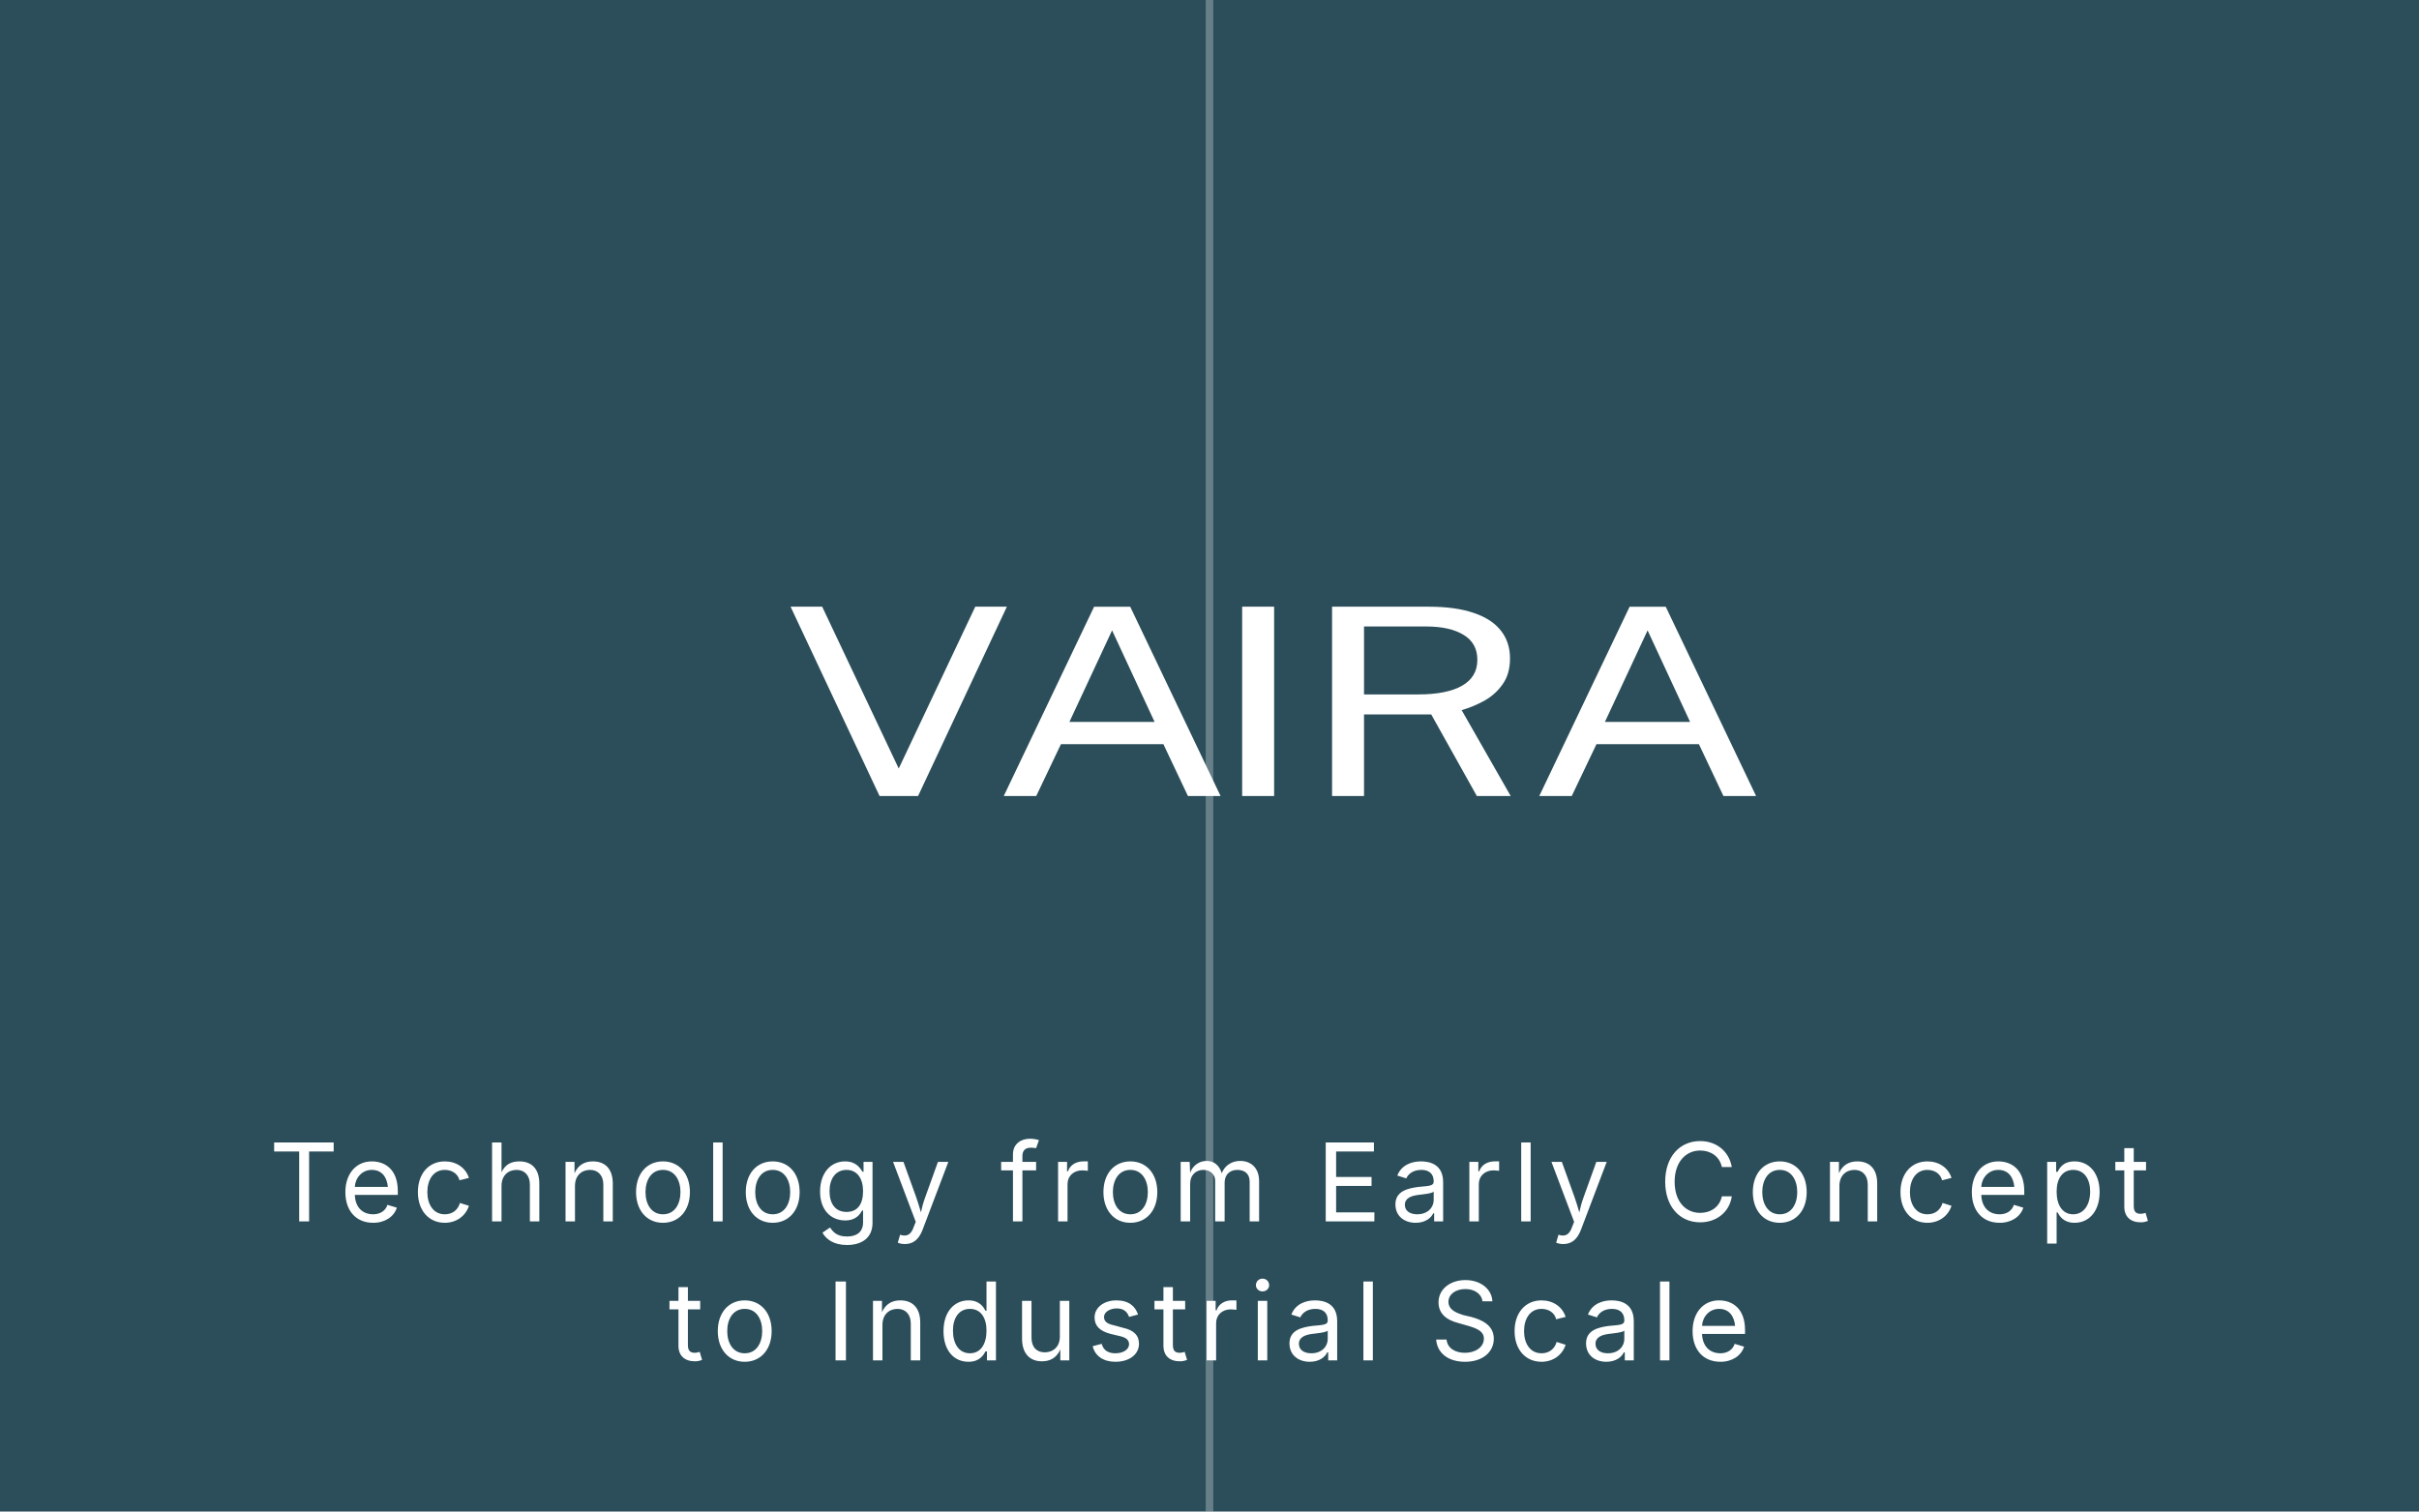
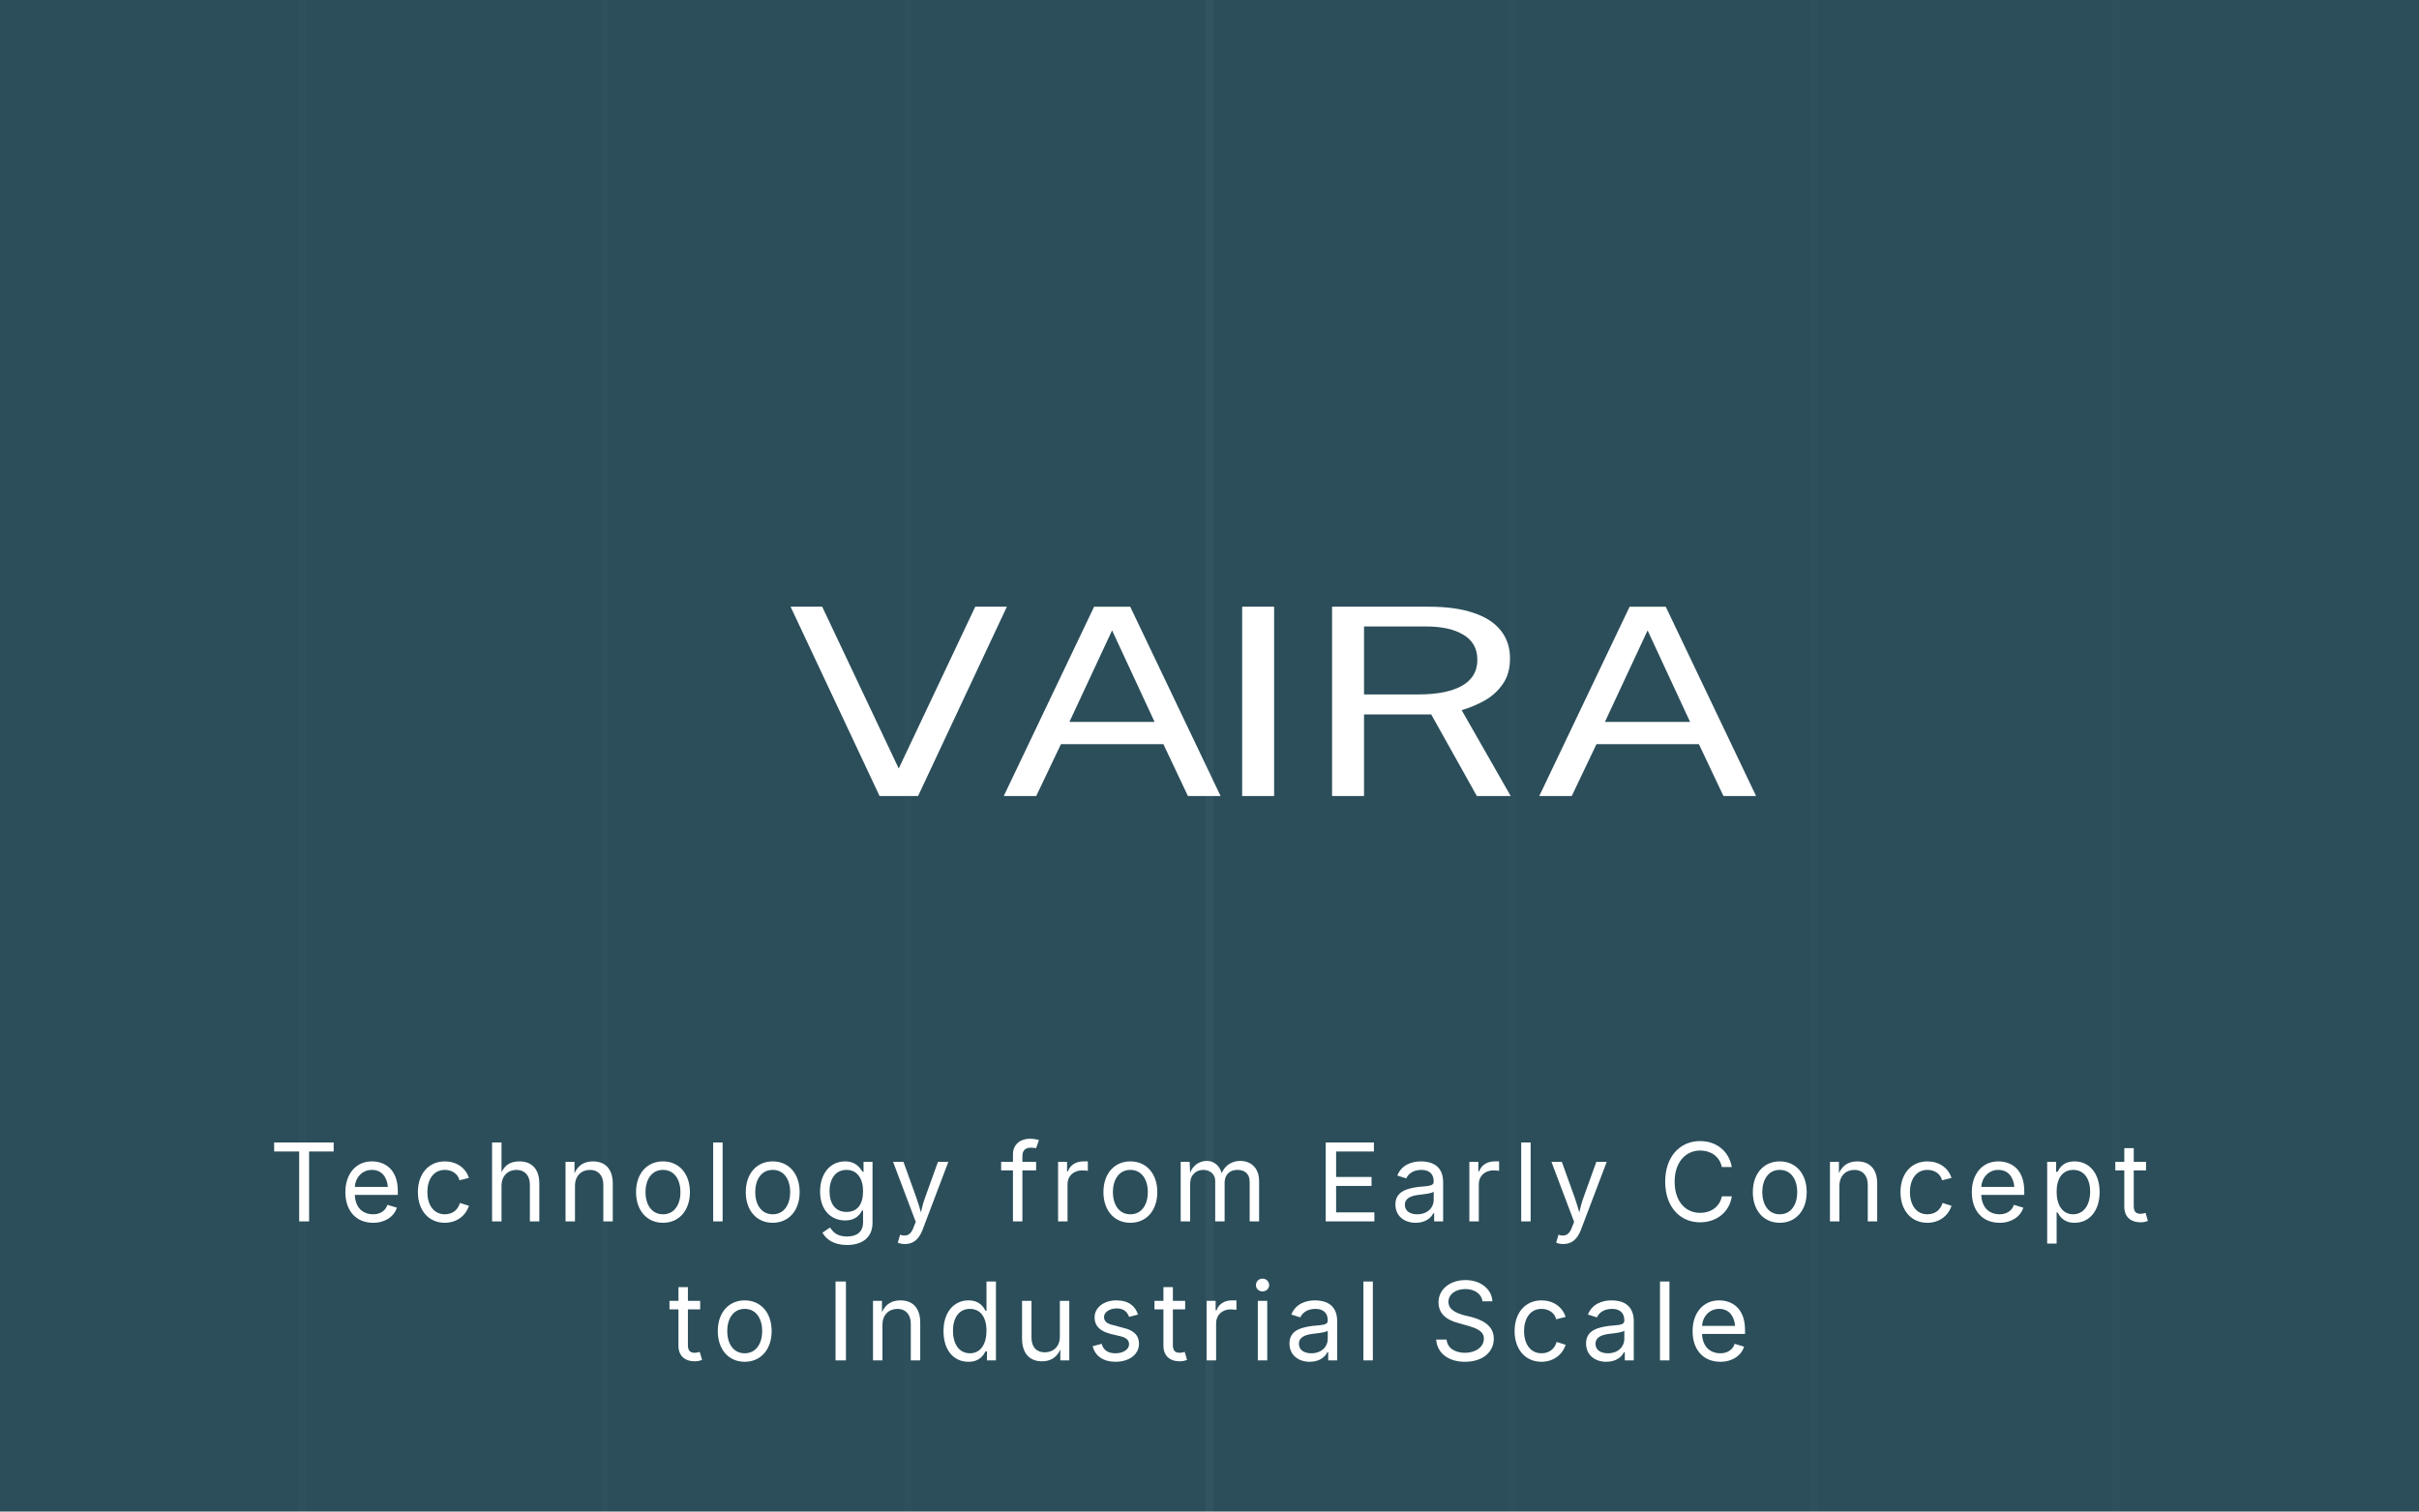
<svg xmlns="http://www.w3.org/2000/svg" width="80mm" height="50mm" viewBox="0 0 80 50">
  <style>
    text {
      font-family: -apple-system, system-ui, "Public Sans", sans-serif;
    }
  </style>
  <rect width="80" height="50" fill="#2B4E5A" />
  <defs>
    <linearGradient id="fadeMask" gradientUnits="userSpaceOnUse" x1="0" x2="0" y1="0" y2="50">
-       <stop offset="0" stop-opacity="0.10" />
-       <stop offset="17.06" stop-opacity="0.10" />
-       <stop offset="17.06" stop-opacity="0.00" />
-       <stop offset="18.06" stop-opacity="0.00" />
-       <stop offset="25.24" stop-opacity="0.00" />
-       <stop offset="26.24" stop-opacity="0.10" />
-       <stop offset="36.33" stop-opacity="0.10" />
-       <stop offset="36.33" stop-opacity="0.00" />
-       <stop offset="37.33" stop-opacity="0.00" />
-       <stop offset="41.83" stop-opacity="0.00" />
-       <stop offset="42.83" stop-opacity="0.10" />
-       <stop offset="40.93" stop-opacity="0.00" />
-       <stop offset="41.93" stop-opacity="0.00" />
-       <stop offset="46.43" stop-opacity="0.00" />
-       <stop offset="47.43" stop-opacity="0.10" />
-       <stop offset="50" stop-opacity="0.10" />
+       <stop offset="0" stop-color="white" stop-opacity="0.10" />
+       <stop offset="17.06" stop-color="white" stop-opacity="0.10" />
+       <stop offset="17.06" stop-color="white" stop-opacity="0.05" />
+       <stop offset="18.06" stop-color="black" stop-opacity="0.00" />
+       <stop offset="25.24" stop-color="black" stop-opacity="0.00" />
+       <stop offset="26.24" stop-color="white" stop-opacity="0.10" />
+       <stop offset="36.33" stop-color="white" stop-opacity="0.10" />
+       <stop offset="36.33" stop-color="white" stop-opacity="0.05" />
+       <stop offset="37.33" stop-color="black" stop-opacity="0.00" />
+       <stop offset="41.83" stop-color="black" stop-opacity="0.00" />
+       <stop offset="42.83" stop-color="white" stop-opacity="0.10" />
+       <stop offset="40.93" stop-color="white" stop-opacity="0.05" />
+       <stop offset="41.93" stop-color="black" stop-opacity="0.00" />
+       <stop offset="46.43" stop-color="black" stop-opacity="0.00" />
+       <stop offset="47.43" stop-color="white" stop-opacity="0.10" />
+       <stop offset="50" stop-color="white" stop-opacity="0.10" />
    </linearGradient>
    <mask id="gridFadeMask">
      <rect width="80" height="50" fill="url(#fadeMask)" />
    </mask>
  </defs>
-   <line x1="40" y1="0" x2="40" y2="50" stroke="rgba(255,255,255,0.28)" stroke-width="0.25" />
-   <g stroke-width="0.25" stroke="rgba(255,255,255,0.10)" mask="url(#gridFadeMask)">
-     <line x1="10" y1="0" x2="10" y2="50" />
-     <line x1="20" y1="0" x2="20" y2="50" />
-     <line x1="30" y1="0" x2="30" y2="50" />
-     <line x1="40" y1="0" x2="40" y2="50" />
-     <line x1="50" y1="0" x2="50" y2="50" />
-     <line x1="60" y1="0" x2="60" y2="50" />
-     <line x1="70" y1="0" x2="70" y2="50" />
+   <g mask="url(#gridFadeMask)" stroke-width="0.25">
+     <line x1="40" y1="0" x2="40" y2="50" stroke="rgba(255,255,255,0.28)" />
+     <g stroke="rgba(255,255,255,0.10)">
+       <line x1="10" y1="0" x2="10" y2="50" />
+       <line x1="20" y1="0" x2="20" y2="50" />
+       <line x1="30" y1="0" x2="30" y2="50" />
+       <line x1="40" y1="0" x2="40" y2="50" />
+       <line x1="50" y1="0" x2="50" y2="50" />
+       <line x1="60" y1="0" x2="60" y2="50" />
+       <line x1="70" y1="0" x2="70" y2="50" />
+     </g>
  </g>
  <path fill="#FFFFFF" transform="translate(40,23) scale(0.188) translate(-85,-80)" d="M 26.958,97.72 11.307,64.411 h 5.561 L 30.331,92.882 43.794,64.411 h 5.561 L 33.735,97.72 Z m 21.85,0 15.894,-33.308 h 6.352 L 86.948,97.72 H 81.205 L 76.889,88.598 h -18.022 l -4.346,9.122 z M 60.357,84.682 H 75.339 L 67.863,68.58 Z M 90.746,97.72 V 64.411 h 5.622 v 33.308 z m 15.815,0 V 64.411 h 17.019 q 4.741,0 7.932,1.106 3.191,1.083 4.771,3.133 1.58,2.027 1.58,4.86 0,2.718 -1.276,4.515 -1.246,1.797 -3.191,2.902 -1.945,1.083 -4.042,1.682 l 8.631,15.111 h -5.957 l -8.023,-14.351 h -11.822 v 14.351 z m 5.622,-17.875 h 9.573 q 4.954,0 7.658,-1.52 2.705,-1.543 2.705,-4.561 0,-2.948 -2.431,-4.4 -2.401,-1.474 -6.595,-1.474 h -10.91 z m 30.828,17.875 15.894,-33.308 h 6.352 l 15.894,33.308 h -5.744 L 171.093,88.598 h -18.022 l -4.346,9.122 z m 11.548,-13.038 h 14.983 l -7.476,-16.101 z" />
  <text x="40" y="40.4" font-size="3.6" fill="#FFFFFF" text-anchor="middle" letter-spacing="0.3">
    Technology from Early Concept
  </text>
  <text x="40" y="45.0" font-size="3.6" fill="#FFFFFF" text-anchor="middle" letter-spacing="0.3">
    to Industrial Scale
  </text>
</svg>
